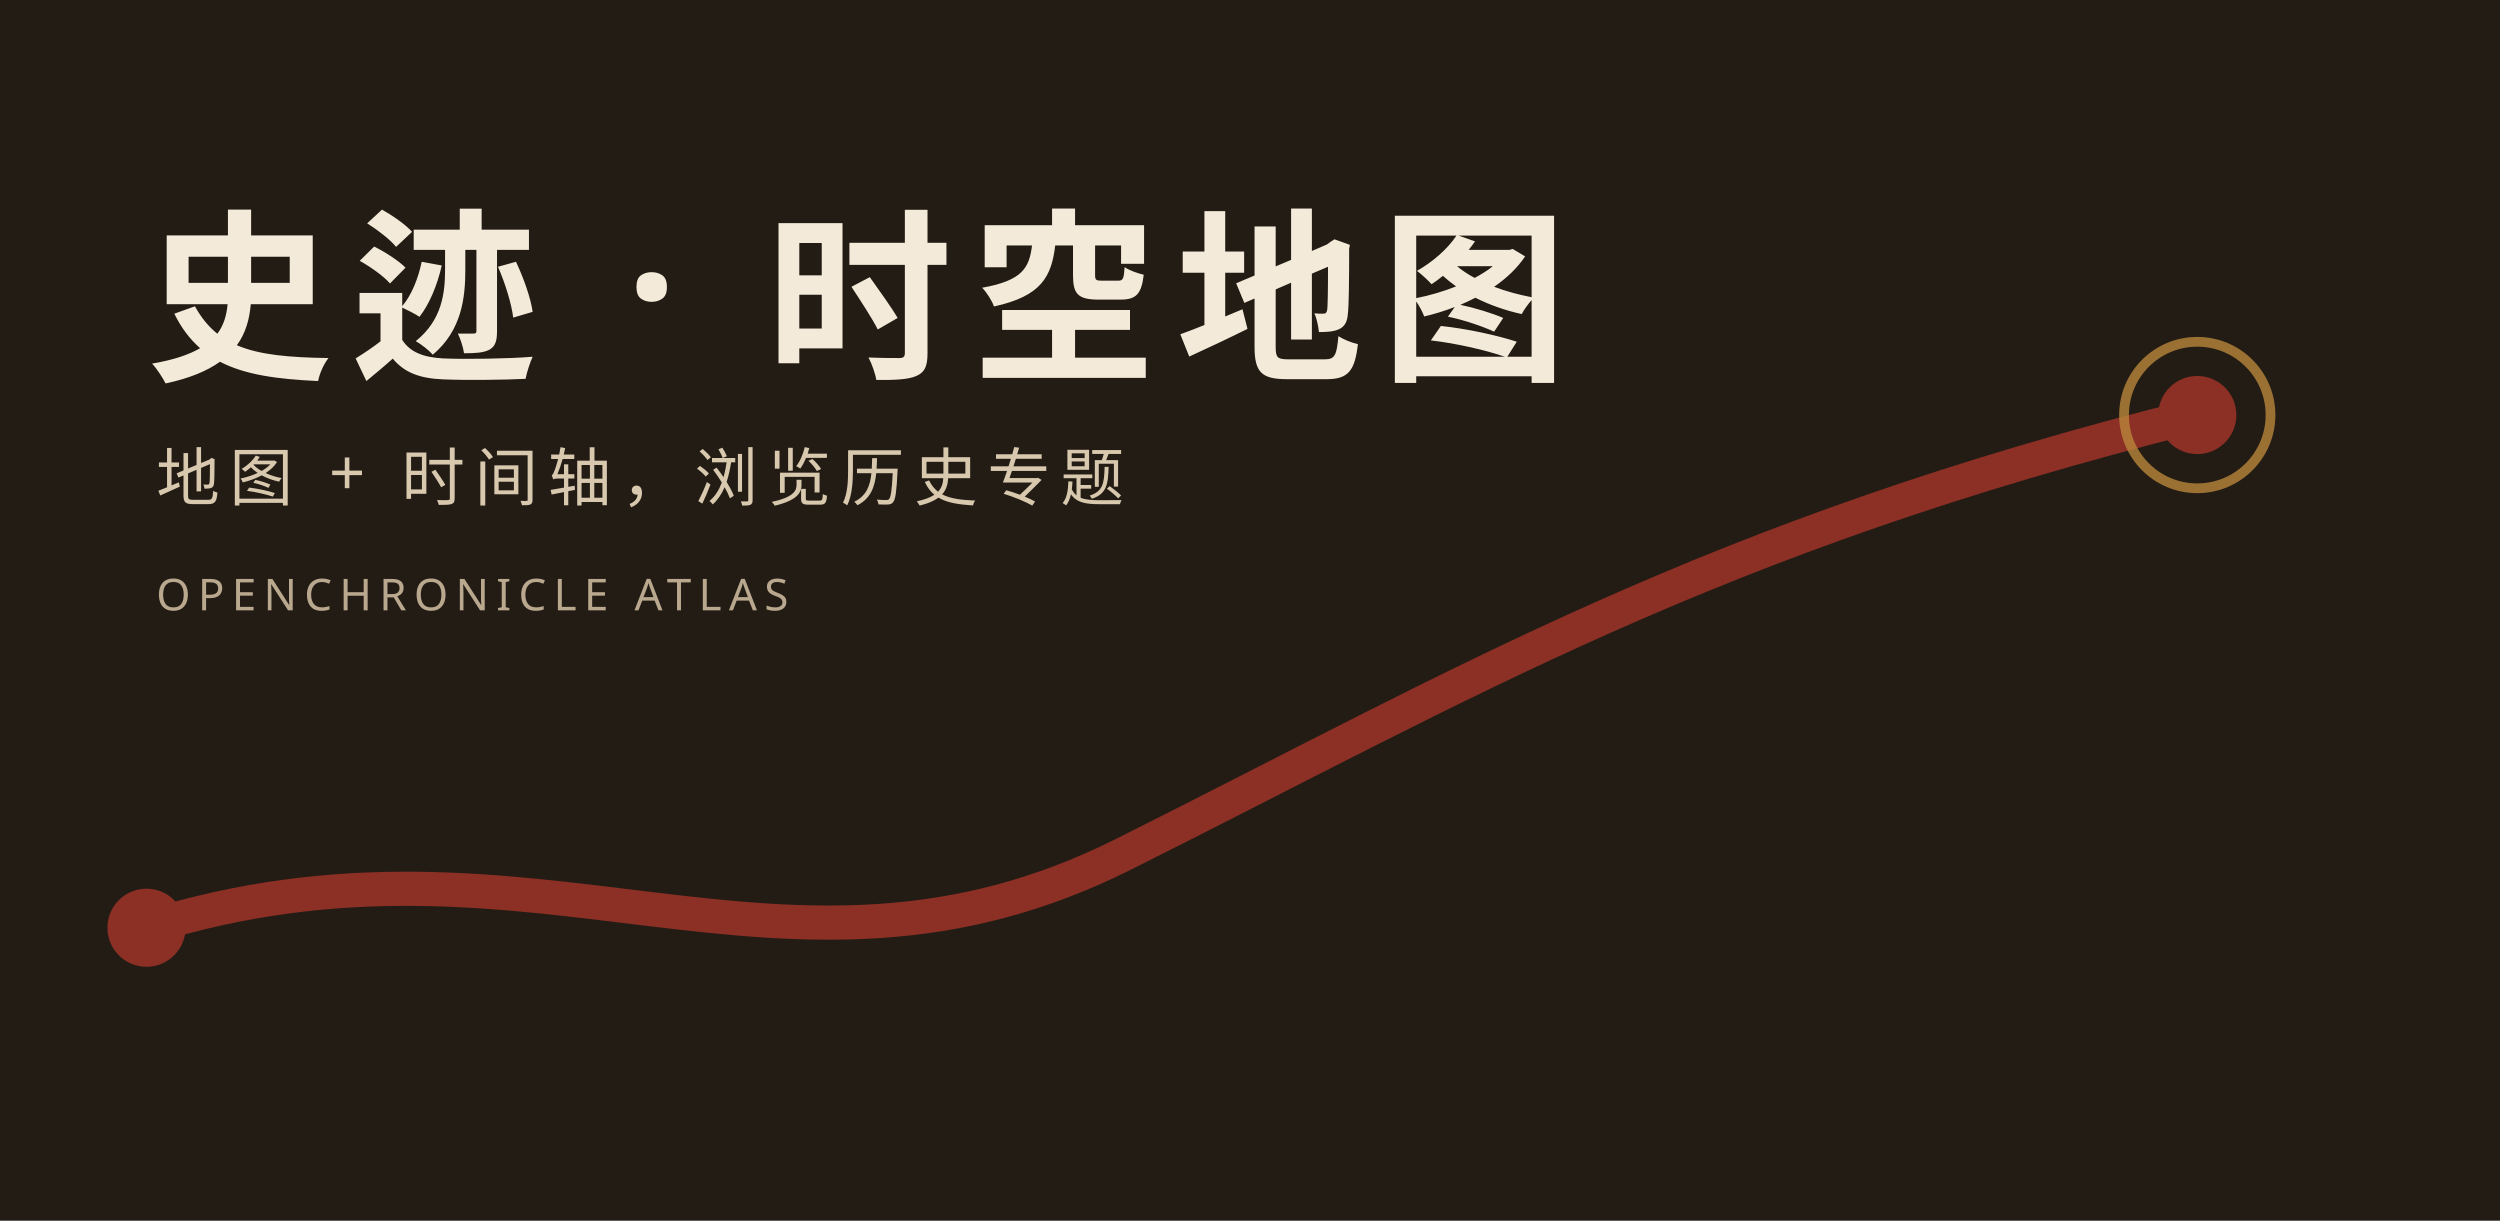
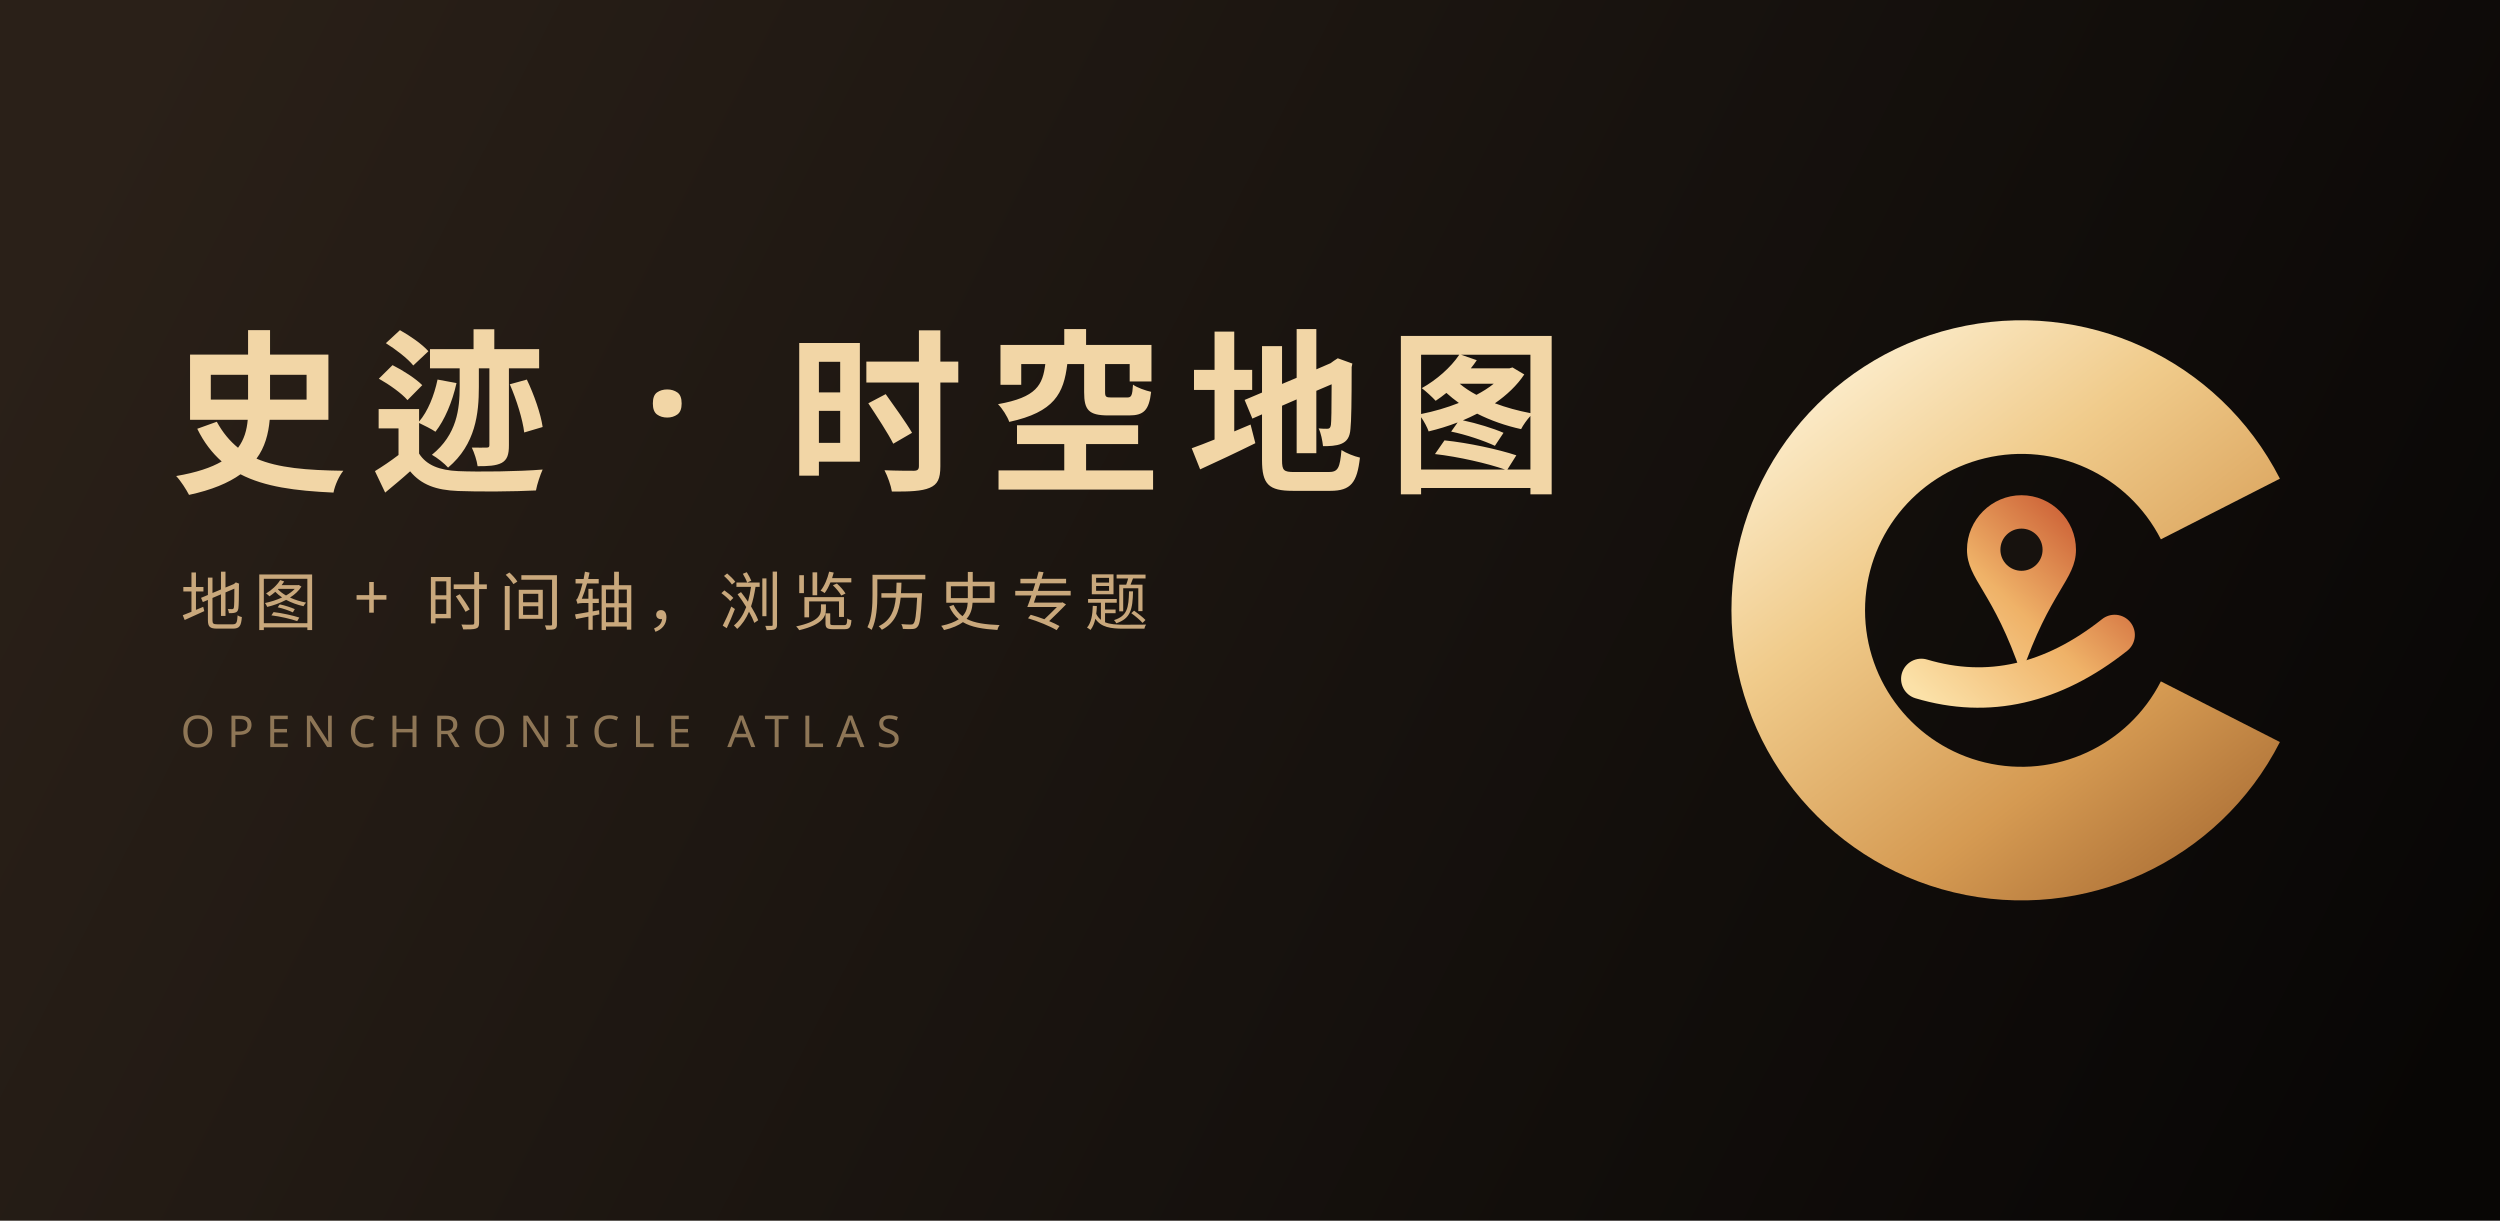
<svg xmlns="http://www.w3.org/2000/svg" viewBox="0 0 1024 500" width="1024" height="500">
-   <rect width="1024" height="500" fill="#231c15" />
-   <path d="M 60 380 C 220 330, 320 420, 460 350 S 700 220, 900 170" fill="none" stroke="#8c2f24" stroke-width="14" stroke-linecap="round" />
-   <circle cx="60" cy="380" r="16" fill="#8c2f24" />
-   <circle cx="900" cy="170" r="16" fill="#8c2f24" />
-   <circle cx="900" cy="170" r="30" fill="none" stroke="#b8863b" stroke-width="4" opacity="0.8" />
-   <text x="60" y="150" font-family="Songti SC, STSong, Noto Serif SC, serif" font-size="76" font-weight="700" fill="#f3ead9" letter-spacing="8">史迹 · 时空地图</text>
-   <text x="64" y="205" font-family="PingFang SC, sans-serif" font-size="26" fill="#d8c8ae" letter-spacing="4">地图 + 时间轴，浏览历史专题</text>
-   <text x="64" y="250" font-family="PingFang SC, sans-serif" font-size="18" fill="#b9a88e" letter-spacing="3">OPENCHRONICLE ATLAS</text>
+   <defs>
+     <linearGradient id="bg" x1="60" y1="20" x2="980" y2="490" gradientUnits="userSpaceOnUse">
+       <stop offset="0" stop-color="#2A2018" />
+       <stop offset="0.55" stop-color="#17120E" />
+       <stop offset="1" stop-color="#080605" />
+     </linearGradient>
+     <linearGradient id="ring" x1="300" y1="210" x2="800" y2="850" gradientUnits="userSpaceOnUse">
+       <stop offset="0" stop-color="#FDEFD0" />
+       <stop offset="0.3" stop-color="#F0CB8B" />
+       <stop offset="0.66" stop-color="#D59A52" />
+       <stop offset="1" stop-color="#9E612C" />
+     </linearGradient>
+     <linearGradient id="mark" x1="400" y1="610" x2="610" y2="390" gradientUnits="userSpaceOnUse">
+       <stop offset="0" stop-color="#FBE1A8" />
+       <stop offset="0.48" stop-color="#EFB268" />
+       <stop offset="1" stop-color="#C34B29" />
+     </linearGradient>
+   </defs>
+   <rect width="1024" height="500" fill="url(#bg)" />
+   <g transform="translate(828 250) scale(0.36) translate(-512 -512)">
+     <path d="M 806.03 362.18 A 330 330 0 1 0 806.03 661.82 L 670.6 592.81 A 178 178 0 1 1 670.6 431.19 Z" fill="url(#ring)" />
+     <path d="M 398 590 Q 512 624 618 540" fill="none" stroke="url(#mark)" stroke-width="46" stroke-linecap="round" />
+     <path d="M 512 381 C 546 381 574 409 574 443 C 574 477 544 490 512 585 C 480 490 450 477 450 443 C 450 409 478 381 512 381 Z" fill="url(#mark)" />
+     <circle cx="512" cy="443" r="24" fill="#17120E" />
+   </g>
+   <text x="70" y="196" font-family="Songti SC, STSong, Noto Serif SC, serif" font-size="72" font-weight="700" fill="#F2D6A6" letter-spacing="10">史迹 · 时空地图</text>
+   <text x="74" y="256" font-family="PingFang SC, sans-serif" font-size="26" fill="#C9A87C" letter-spacing="4">地图 + 时间轴，浏览历史专题</text>
+   <text x="74" y="306" font-family="PingFang SC, sans-serif" font-size="18" fill="#8E7656" letter-spacing="5">OPENCHRONICLE ATLAS</text>
</svg>
